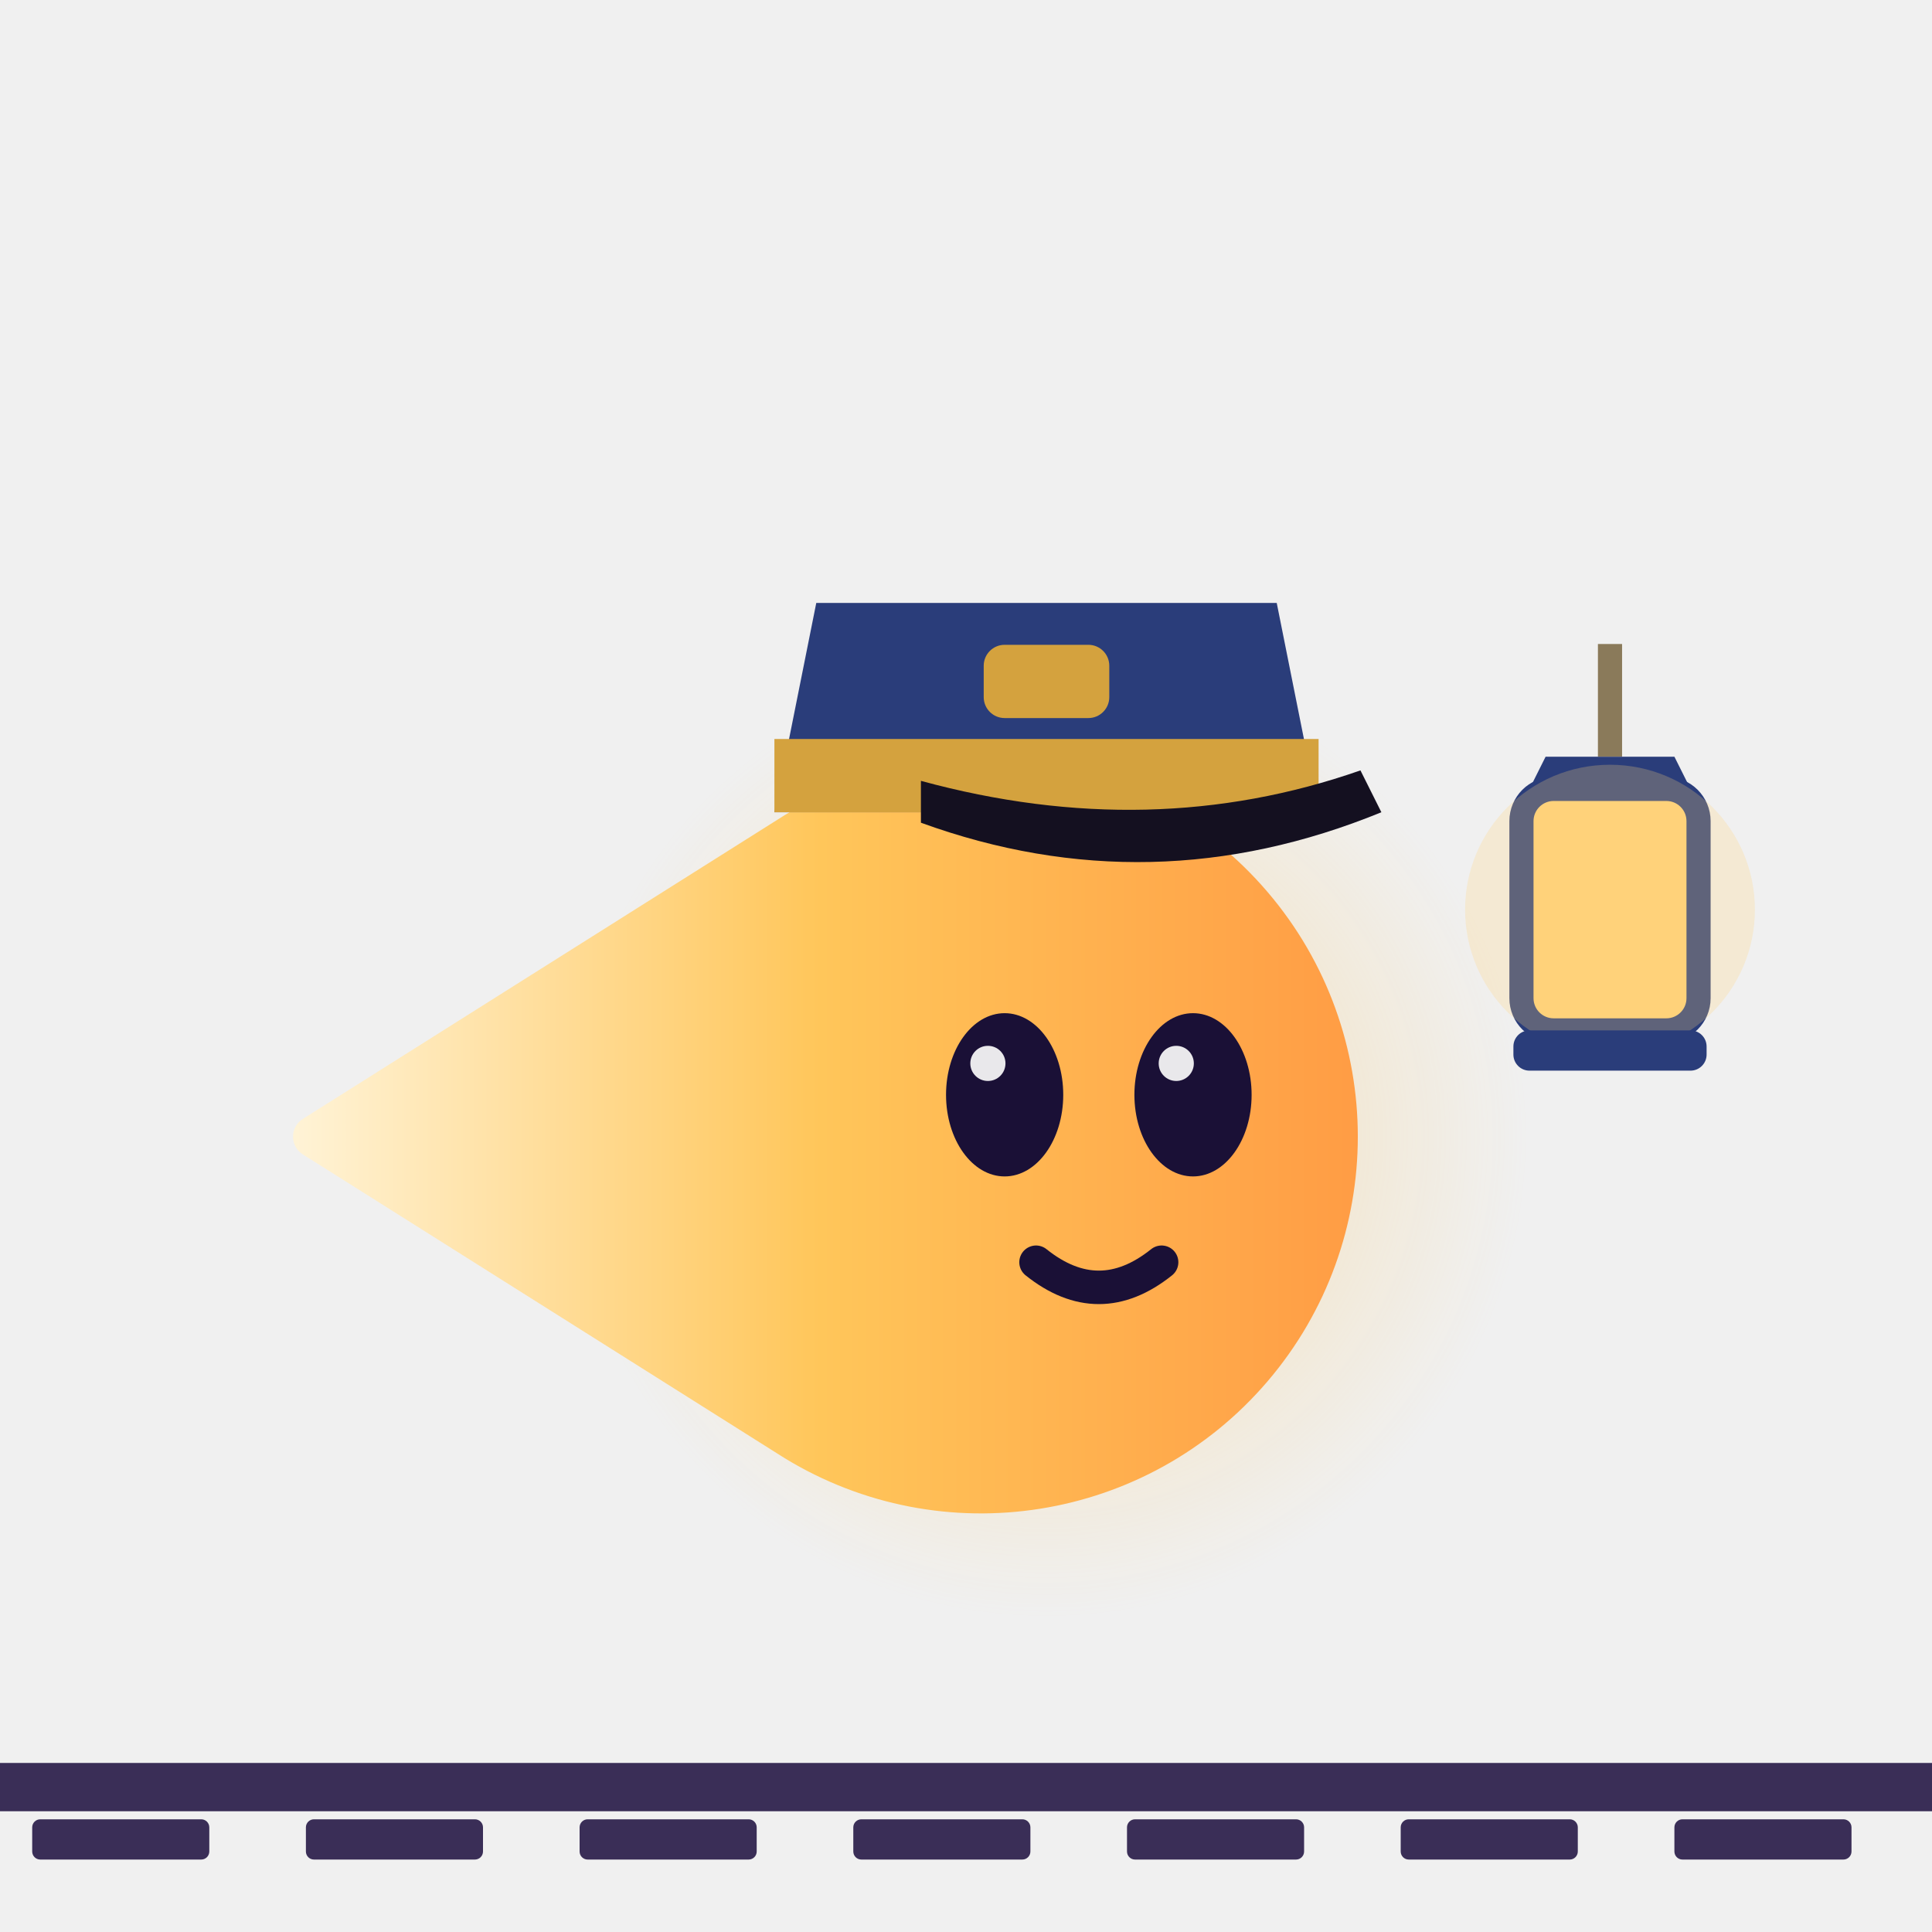
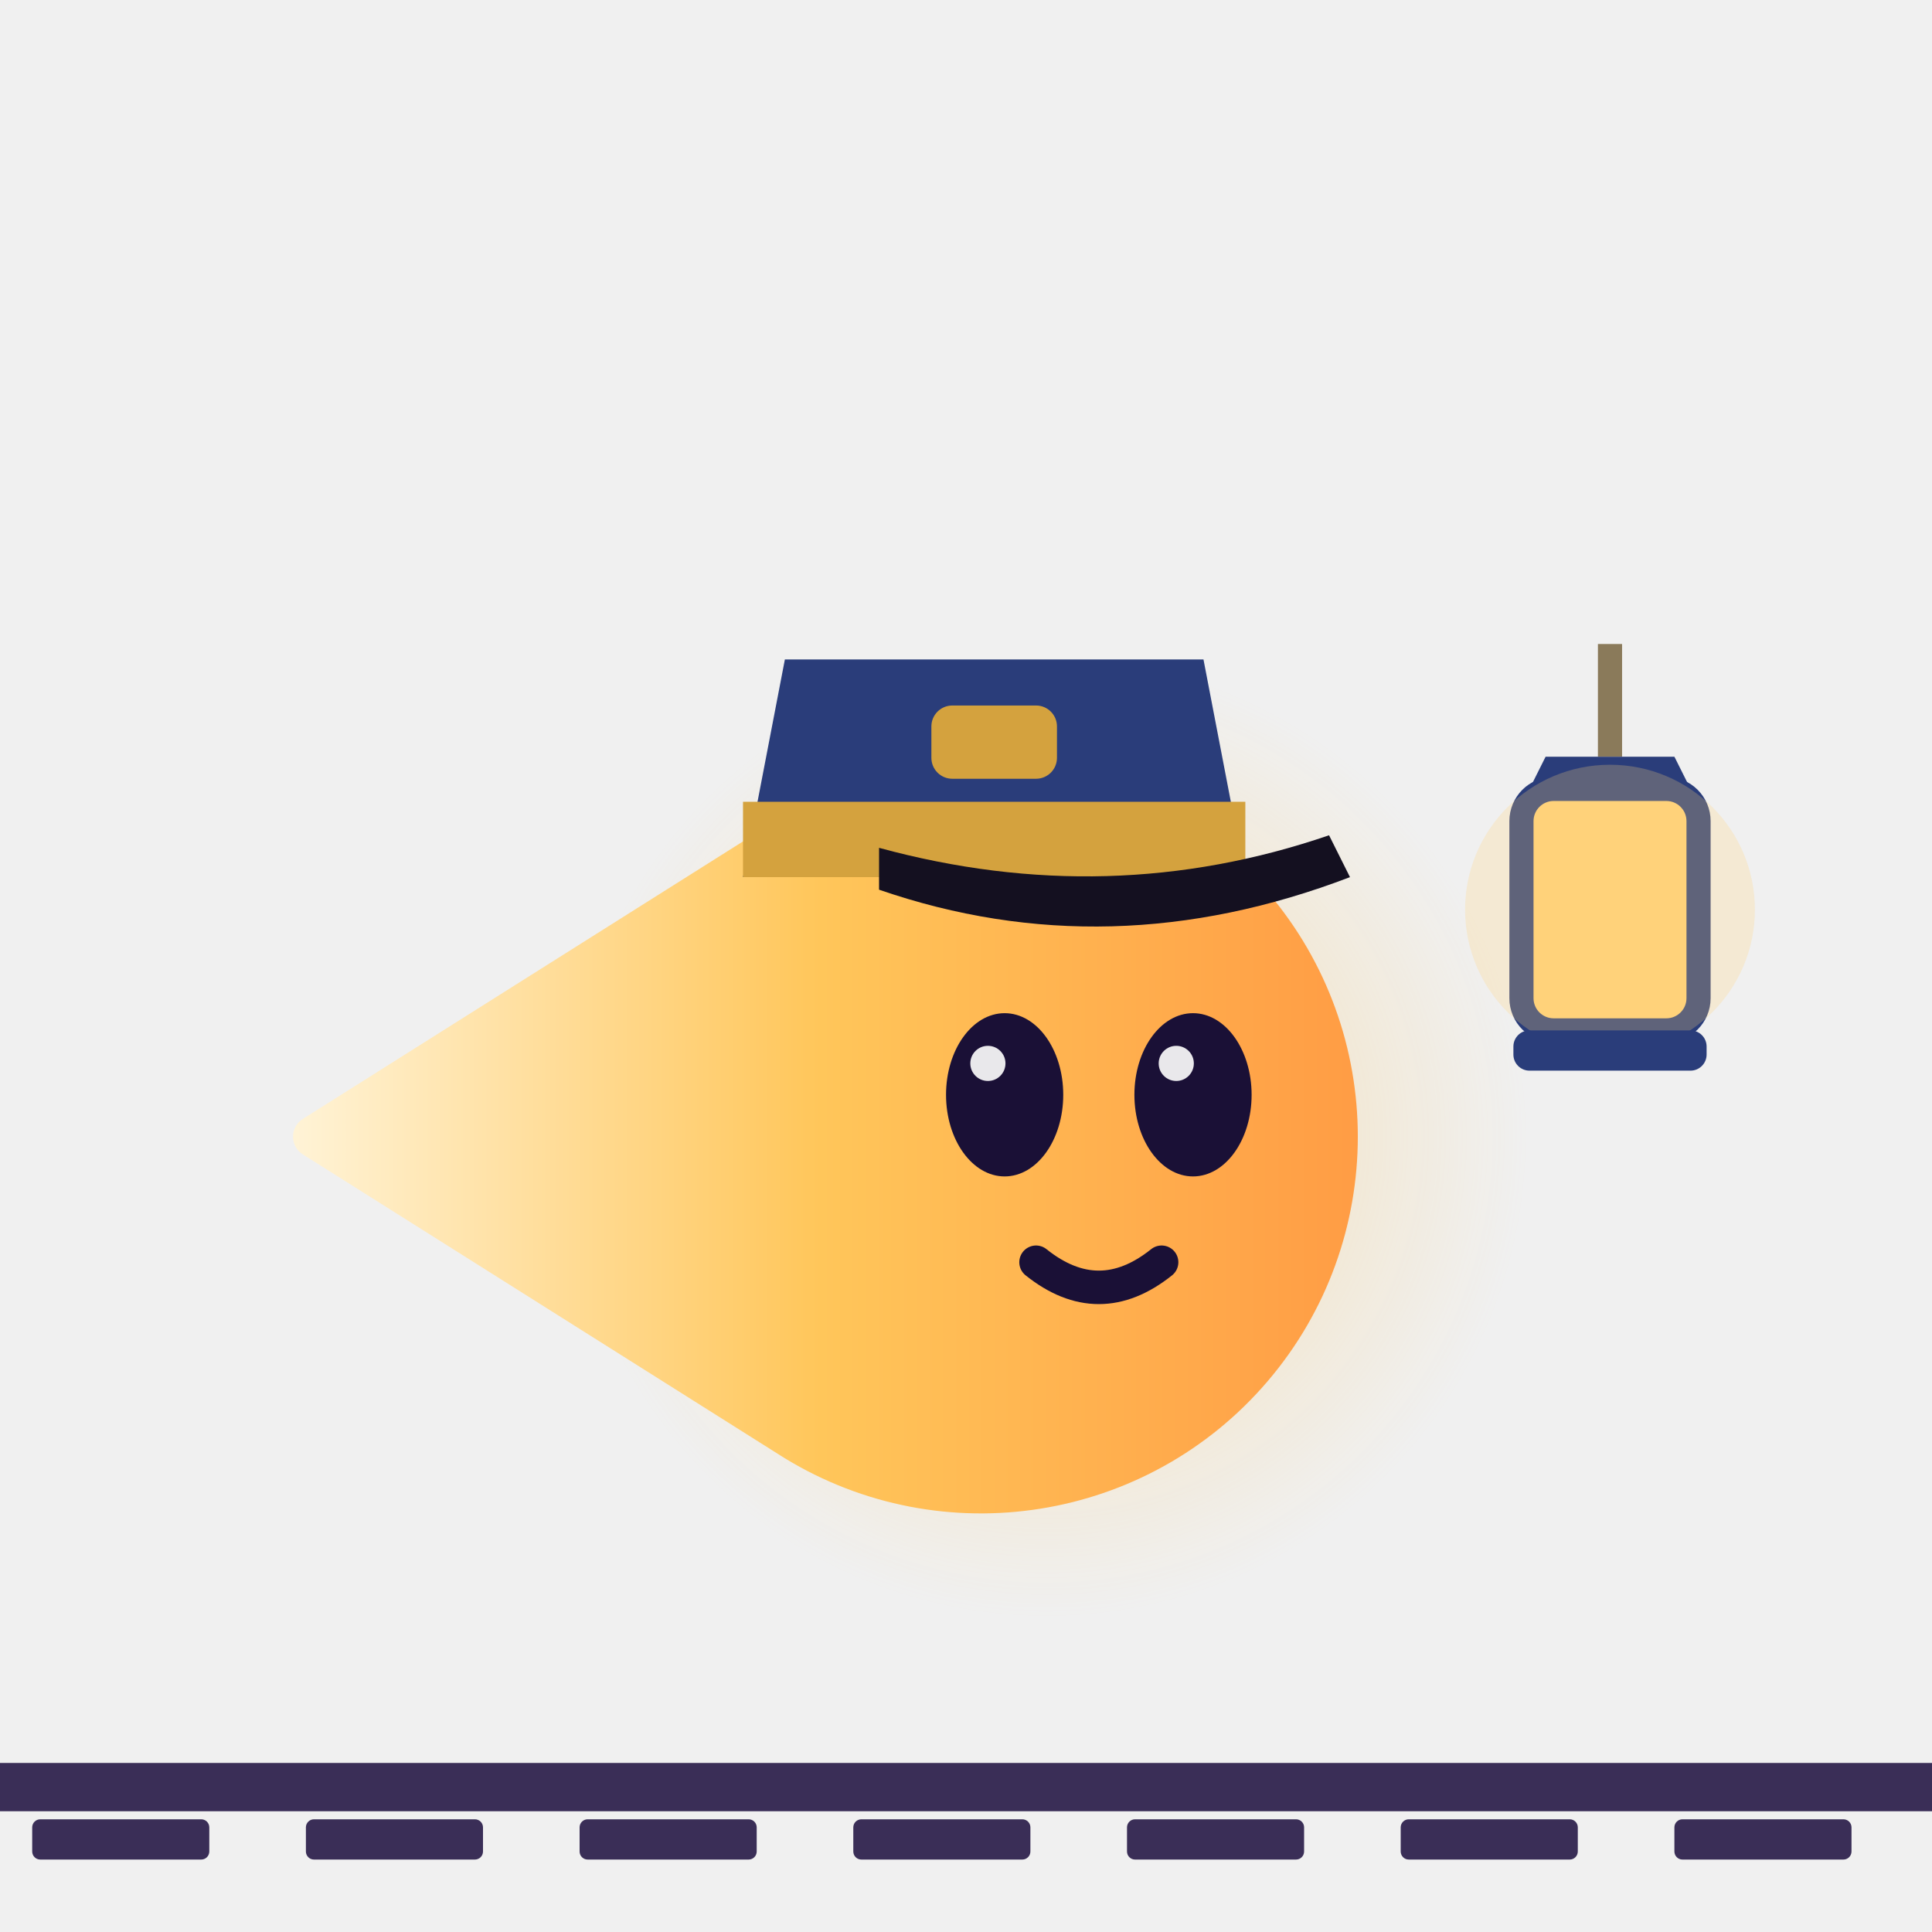
<svg xmlns="http://www.w3.org/2000/svg" viewBox="0 0 240 240" width="240" height="240">
  <path d="M0 222 H240" stroke="#3a2e57" stroke-width="6" />
  <rect x="4" y="226" width="22" height="5" rx="1" fill="#3a2e57" />
  <rect x="38" y="226" width="22" height="5" rx="1" fill="#3a2e57" />
  <rect x="72" y="226" width="22" height="5" rx="1" fill="#3a2e57" />
  <rect x="106" y="226" width="22" height="5" rx="1" fill="#3a2e57" />
  <rect x="140" y="226" width="22" height="5" rx="1" fill="#3a2e57" />
  <rect x="174" y="226" width="22" height="5" rx="1" fill="#3a2e57" />
  <rect x="208" y="226" width="22" height="5" rx="1" fill="#3a2e57" />
  <g transform="translate(26 58) scale(2.6)">
    <defs>
      <linearGradient id="trf" gradientUnits="userSpaceOnUse" x1="4" y1="0" x2="60" y2="0">
        <stop offset="0" stop-color="#fff3d6" stop-opacity="1" />
        <stop offset="0.45" stop-color="#ffc65a" stop-opacity="1" />
        <stop offset="1" stop-color="#ff9440" stop-opacity="1" />
      </linearGradient>
      <radialGradient id="trg" gradientUnits="userSpaceOnUse" cx="40" cy="32" r="23">
        <stop offset="0" stop-color="#ffc65a" stop-opacity="0.45" />
        <stop offset="1" stop-color="#ffc65a" stop-opacity="0" />
      </radialGradient>
    </defs>
    <circle cx="40" cy="32" r="23" fill="url(#trg)" />
    <path d="M5 32 L28 17.5 A17 17 0 1 1 28 46.5 Z" fill="url(#trf)" stroke="url(#trf)" stroke-width="2" stroke-linejoin="round" />
    <ellipse cx="38" cy="30" rx="2.8" ry="3.9" fill="#1a1036" />
    <circle cx="37.2" cy="28.5" r=".84" fill="#fff" opacity=".9" />
    <ellipse cx="47" cy="30" rx="2.8" ry="3.9" fill="#1a1036" />
    <circle cx="46.2" cy="28.5" r=".84" fill="#fff" opacity=".9" />
    <path d="M39.5 38 Q42.5 40.4 45.5 38" fill="none" stroke="#1a1036" stroke-width="1.6" stroke-linecap="round" />
-     <path d="M27 16.5 L29 6.5 H51 L53 16.5Z" fill="#2a3d7a" />
-     <rect x="27" y="13" width="26" height="3.5" fill="#d4a23e" />
-     <path d="M34 17 Q45 21 56 16.5 L55 14.5 Q45 18 34 15Z" fill="#141020" />
-     <rect x="37" y="8.5" width="6" height="3.5" rx="1" fill="#d4a23e" />
+     <path d="M25.5 19.6 L27.5 9.2 H47.5 L49.5 19.6Z" fill="#2a3d7a" />
+     <rect x="25.5" y="16" width="24" height="3.6" fill="#d4a23e" />
+     <path d="M32 20.2 Q43 24 54.5 19.6 L53.5 17.6 Q43 21.2 32 18.2Z" fill="#141020" />
+     <rect x="34.5" y="11.4" width="6" height="3.5" rx="1" fill="#d4a23e" />
  </g>
  <g transform="translate(200 120)">
    <path d="M0 -40 V-26" stroke="#8a7a5a" stroke-width="3" />
    <path d="M-8 -26 H8 L10 -22 H-10Z" fill="#2a3d7a" />
    <rect x="-11" y="-22" width="22" height="30" rx="4" fill="#ffd27a" stroke="#2a3d7a" stroke-width="3" />
    <circle cy="-7" r="18" fill="#ffd27a" opacity=".25" />
    <rect x="-12" y="8" width="24" height="5" rx="2" fill="#2a3d7a" />
  </g>
</svg>
